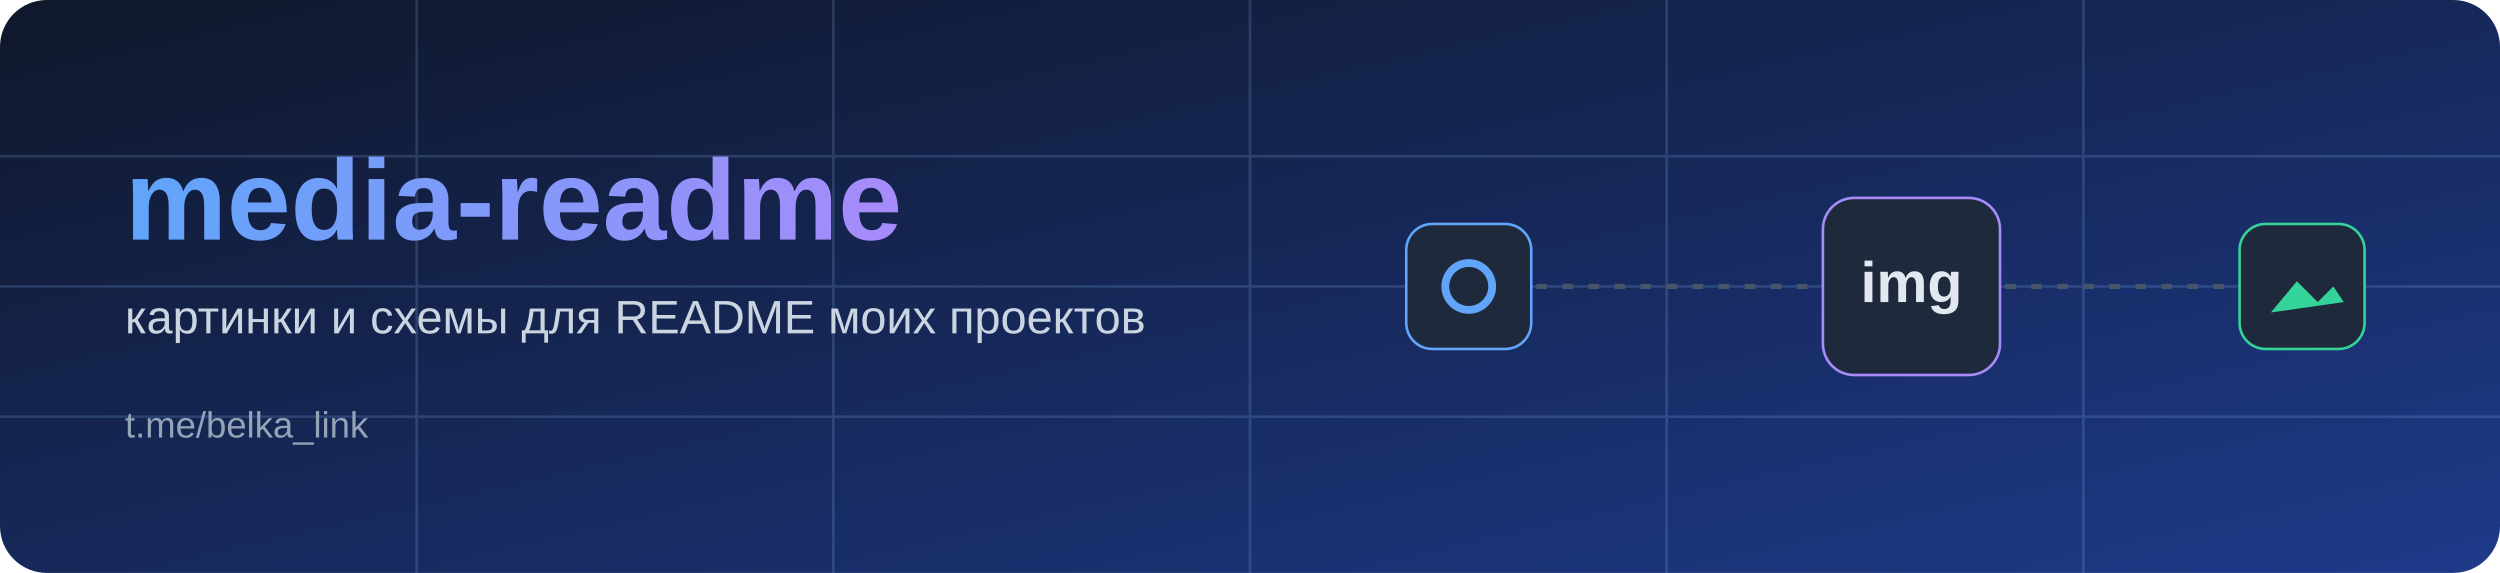
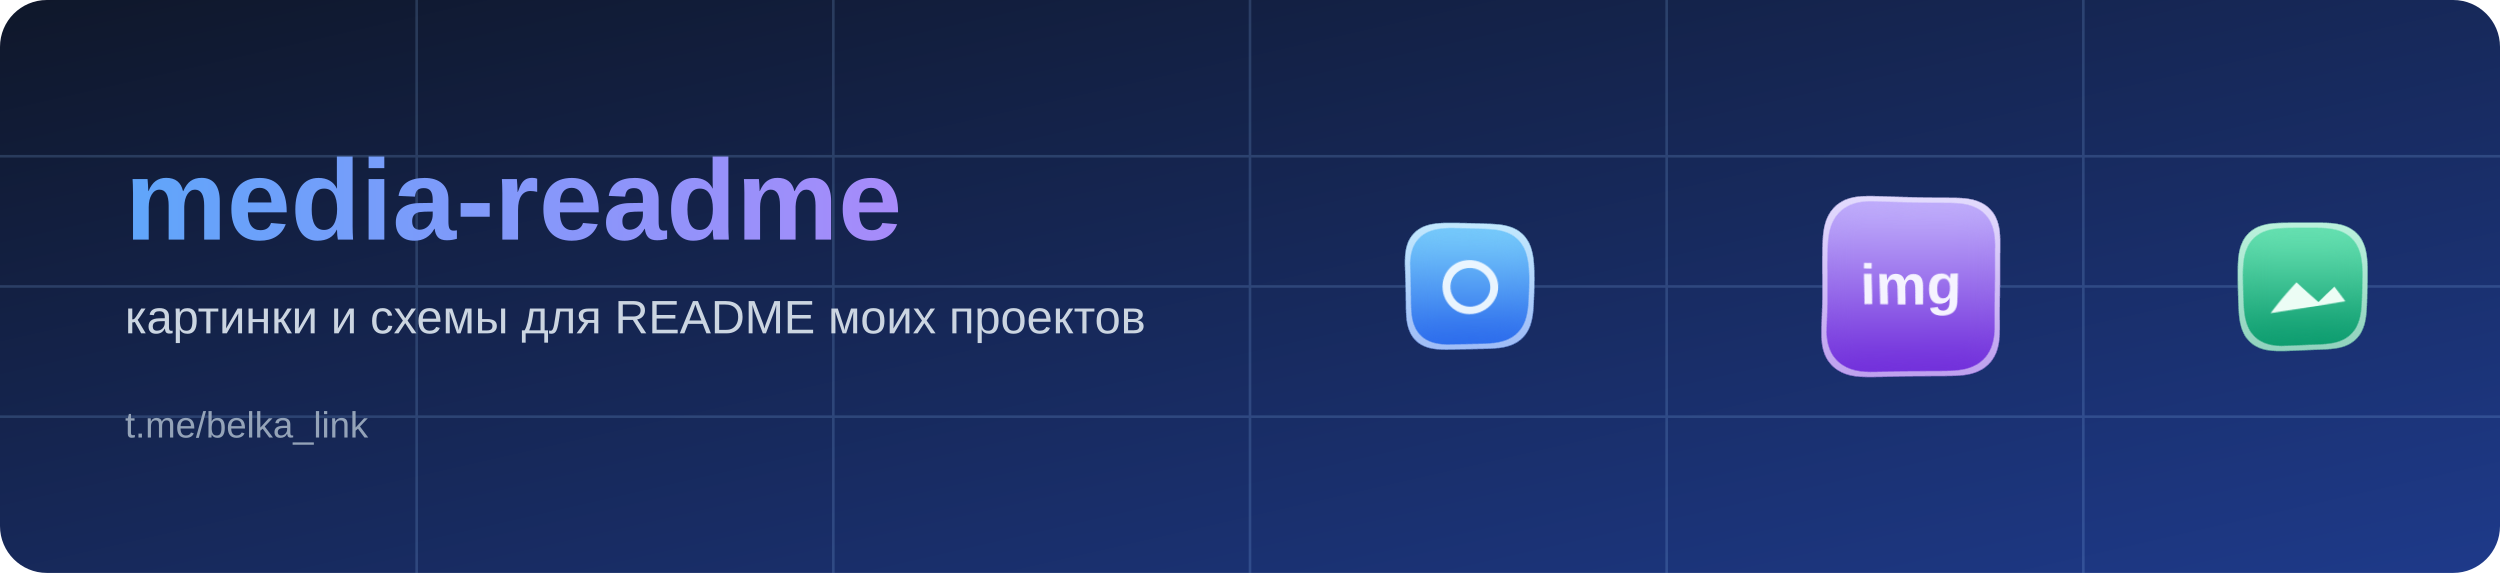
<svg xmlns="http://www.w3.org/2000/svg" viewBox="0 0 960 220" font-family="Segoe UI, Arial, sans-serif">
  <defs>
    <linearGradient id="g" x1="0" y1="0" x2="1" y2="1">
      <stop offset="0" stop-color="#0f172a" />
      <stop offset="1" stop-color="#1e3a8a" />
    </linearGradient>
    <linearGradient id="t" x1="0" x2="1">
      <stop offset="0" stop-color="#60a5fa" />
      <stop offset="1" stop-color="#a78bfa" />
    </linearGradient>
+     <linearGradient id="wg1" x1="0" y1="0" x2="0" y2="1">
+       <stop offset="0" stop-color="#7dd3fc" />
+       <stop offset="1" stop-color="#2563eb" />
+     </linearGradient>
+     <linearGradient id="wg2" x1="0" y1="0" x2="0" y2="1">
+       <stop offset="0" stop-color="#c4b5fd" />
+       <stop offset="1" stop-color="#6d28d9" />
+     </linearGradient>
+     <linearGradient id="wg3" x1="0" y1="0" x2="0" y2="1">
+       <stop offset="0" stop-color="#6ee7b7" />
+       <stop offset="1" stop-color="#059669" />
+     </linearGradient>
+     <filter id="w1" filterUnits="userSpaceOnUse" x="520" y="66" width="90" height="88" color-interpolation-filters="sRGB">
+       <feTurbulence type="fractalNoise" baseFrequency="0.018 0.022" numOctaves="2" seed="3" result="n">
+         <animate attributeName="baseFrequency" dur="4.8s" repeatCount="indefinite" keyTimes="0;0.25;0.5;0.75;1" values="0.018 0.022;0.024 0.017;0.016 0.025;0.023 0.018;0.018 0.022" />
+       </feTurbulence>
+       <feDisplacementMap in="SourceGraphic" in2="n" scale="3" xChannelSelector="R" yChannelSelector="G">
+         <animate attributeName="scale" dur="4.8s" repeatCount="indefinite" keyTimes="0;0.019;0.032;0.14;1" values="3.2;3.2;11;3.2;3.2" />
+       </feDisplacementMap>
+     </filter>
+     <filter id="w2" filterUnits="userSpaceOnUse" x="680" y="56" width="108" height="108" color-interpolation-filters="sRGB">
+       <feTurbulence type="fractalNoise" baseFrequency="0.018 0.022" numOctaves="2" seed="8" result="n">
+         <animate attributeName="baseFrequency" dur="4.8s" repeatCount="indefinite" keyTimes="0;0.25;0.5;0.75;1" values="0.018 0.022;0.024 0.017;0.016 0.025;0.023 0.018;0.018 0.022" />
+       </feTurbulence>
+       <feDisplacementMap in="SourceGraphic" in2="n" scale="3" xChannelSelector="R" yChannelSelector="G">
+         <animate attributeName="scale" dur="4.8s" repeatCount="indefinite" keyTimes="0;0.269;0.282;0.39;0.449;0.462;0.57;1" values="3.2;3.2;11;3.2;3.2;11;3.2;3.2" />
+       </feDisplacementMap>
+     </filter>
+     <filter id="w3" filterUnits="userSpaceOnUse" x="840" y="66" width="90" height="88" color-interpolation-filters="sRGB">
+       <feTurbulence type="fractalNoise" baseFrequency="0.018 0.022" numOctaves="2" seed="15" result="n">
+         <animate attributeName="baseFrequency" dur="4.8s" repeatCount="indefinite" keyTimes="0;0.25;0.5;0.75;1" values="0.018 0.022;0.024 0.017;0.016 0.025;0.023 0.018;0.018 0.022" />
+       </feTurbulence>
+       <feDisplacementMap in="SourceGraphic" in2="n" scale="3" xChannelSelector="R" yChannelSelector="G">
+         <animate attributeName="scale" dur="4.8s" repeatCount="indefinite" keyTimes="0;0.689;0.702;0.81;1" values="3.2;3.2;11;3.2;3.2" />
+       </feDisplacementMap>
+     </filter>
+     <filter id="goo" filterUnits="userSpaceOnUse" x="520" y="40" width="420" height="140" color-interpolation-filters="sRGB">
+       <feGaussianBlur in="SourceGraphic" stdDeviation="5" result="b" />
+       <feColorMatrix in="b" type="matrix" values="1 0 0 0 0  0 1 0 0 0  0 0 1 0 0  0 0 0 22 -10" result="g" />
+       <feMorphology in="g" operator="erode" radius="1.6" result="e" />
+       <feComposite in="g" in2="e" operator="out" result="rim" />
+       <feColorMatrix in="rim" type="matrix" values="0 0 0 0 1  0 0 0 0 1  0 0 0 0 1  0 0 0 .55 0" result="rimw" />
+       <feMerge>
+         <feMergeNode in="g" />
+         <feMergeNode in="rimw" />
+       </feMerge>
+     </filter>
  </defs>
  <rect width="960" height="220" rx="18" fill="url(#g)" />
  <g opacity=".18" stroke="#93c5fd">
    <path d="M0 60H960M0 110H960M0 160H960" />
    <path d="M160 0V220M320 0V220M480 0V220M640 0V220M800 0V220" />
  </g>
  <text x="48" y="92" font-size="44" font-weight="700" fill="url(#t)">media-readme</text>
  <text x="48" y="128" font-size="18" fill="#cbd5e1">картинки и схемы для README моих проектов</text>
  <text x="48" y="168" font-size="14" fill="#94a3b8">t.me/belka_link</text>
-   <g fill="none" stroke="#475569" stroke-width="2" stroke-dasharray="4 6">
-     <path d="M560 110H890" />
+   <g filter="url(#goo)">
+     <circle cx="564" cy="110" r="0" fill="#fb923c">
+       <animate attributeName="cx" dur="4.8s" repeatCount="indefinite" keyTimes="0;0.08;0.22;0.31;0.4;0.46;0.62;0.7;0.78;1" values="564;592;682;706;758;780;846;868;884;884" />
+       <animate attributeName="r" dur="4.8s" repeatCount="indefinite" keyTimes="0;0.05;0.72;0.78;1" values="0;9;9;0;0" />
+     </circle>
+     <g filter="url(#w1)">
+       <rect x="540" y="86" width="48" height="48" rx="10" fill="url(#wg1)" />
+       <rect x="540" y="86" width="48" height="48" rx="10" fill="#fb923c" opacity="0">
+         <animate attributeName="opacity" dur="4.8s" repeatCount="indefinite" keyTimes="0;0.03;0.16;1" values="0;0.7;0;0" />
+       </rect>
+     </g>
+     <g filter="url(#w2)">
+       <rect x="700" y="76" width="68" height="68" rx="12" fill="url(#wg2)" />
+       <rect x="700" y="76" width="68" height="68" rx="12" fill="#fb923c" opacity="0">
+         <animate attributeName="opacity" dur="4.8s" repeatCount="indefinite" keyTimes="0;0.28;0.34;0.44;0.54;1" values="0;0;0.6;0.6;0;0" />
+       </rect>
+     </g>
+     <g filter="url(#w3)">
+       <rect x="860" y="86" width="48" height="48" rx="10" fill="url(#wg3)" />
+       <rect x="860" y="86" width="48" height="48" rx="10" fill="#fb923c" opacity="0">
+         <animate attributeName="opacity" dur="4.8s" repeatCount="indefinite" keyTimes="0;0.66;0.74;0.92;1" values="0;0;0.8;0;0" />
+       </rect>
+     </g>
  </g>
-   <g>
-     <rect x="540" y="86" width="48" height="48" rx="10" fill="#1e293b" stroke="#60a5fa" />
-     <circle cx="564" cy="110" r="9" fill="none" stroke="#60a5fa" stroke-width="3" />
-     <rect x="700" y="76" width="68" height="68" rx="12" fill="#1e293b" stroke="#a78bfa" />
-     <text x="734" y="116" font-size="22" font-weight="700" text-anchor="middle" fill="#e2e8f0">img</text>
-     <rect x="860" y="86" width="48" height="48" rx="10" fill="#1e293b" stroke="#34d399" />
-     <path d="M872 120l10-12 8 8 6-6 4 6z" fill="#34d399" />
+   <g filter="url(#w1)">
+     <circle cx="564" cy="110" r="9" fill="none" stroke="#f0f9ff" stroke-width="3" opacity=".95" />
  </g>
-   <circle r="5" cx="590" cy="110" opacity="0" fill="#fbbf24">
-     <animate attributeName="cx" values="590;700;770;860" keyTimes="0;.4;.6;1" dur="2.4s" repeatCount="indefinite" />
-     <animate attributeName="cy" values="110" dur="2.4s" repeatCount="indefinite" />
-     <animate attributeName="opacity" values="0;1;1;0" dur="2.4s" repeatCount="indefinite" />
-   </circle>
-   <circle r="5" cx="590" cy="110" opacity="0" fill="#fbbf24">
-     <animate attributeName="cx" values="590;700;770;860" keyTimes="0;.4;.6;1" dur="2.4s" begin="1.2s" repeatCount="indefinite" />
-     <animate attributeName="cy" values="110" dur="2.4s" begin="1.2s" repeatCount="indefinite" />
-     <animate attributeName="opacity" values="0;1;1;0" dur="2.4s" begin="1.2s" repeatCount="indefinite" />
-   </circle>
+   <g filter="url(#w2)">
+     <text x="734" y="117" font-size="22" font-weight="700" text-anchor="middle" fill="#f5f3ff">img</text>
+   </g>
+   <g filter="url(#w3)">
+     <path d="M872 120l10-12 8 8 6-6 4 6z" fill="#ecfdf5" />
+   </g>
</svg>
